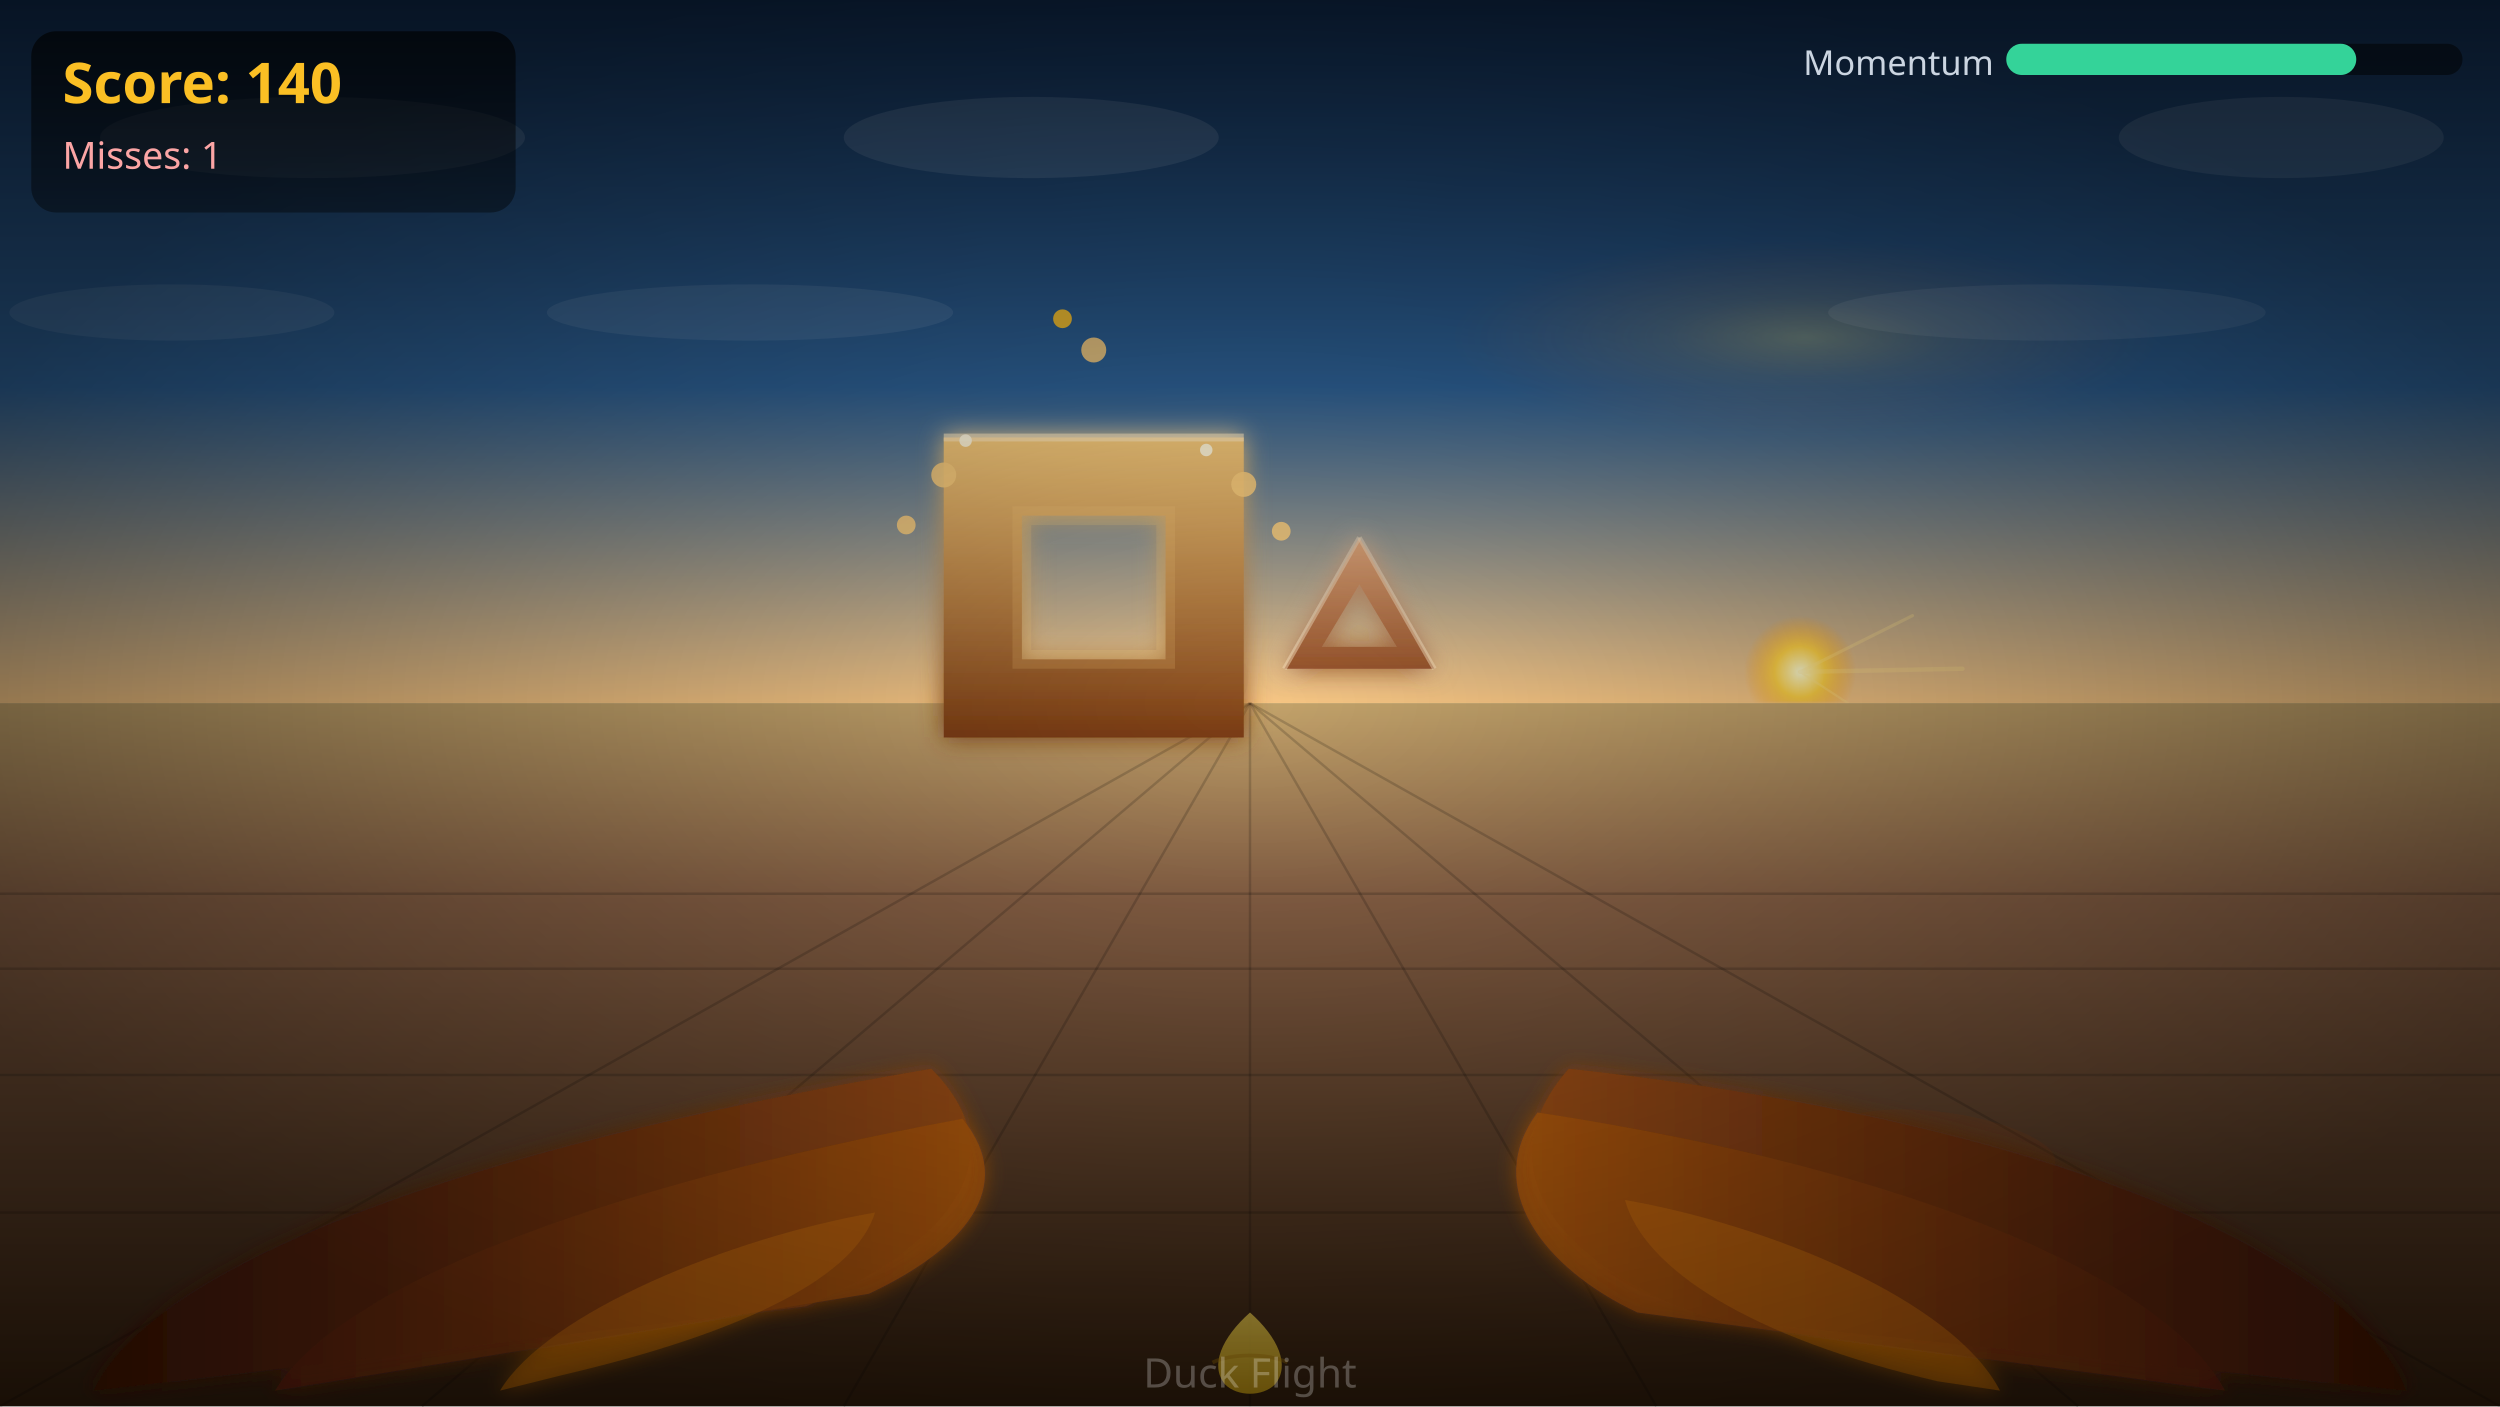
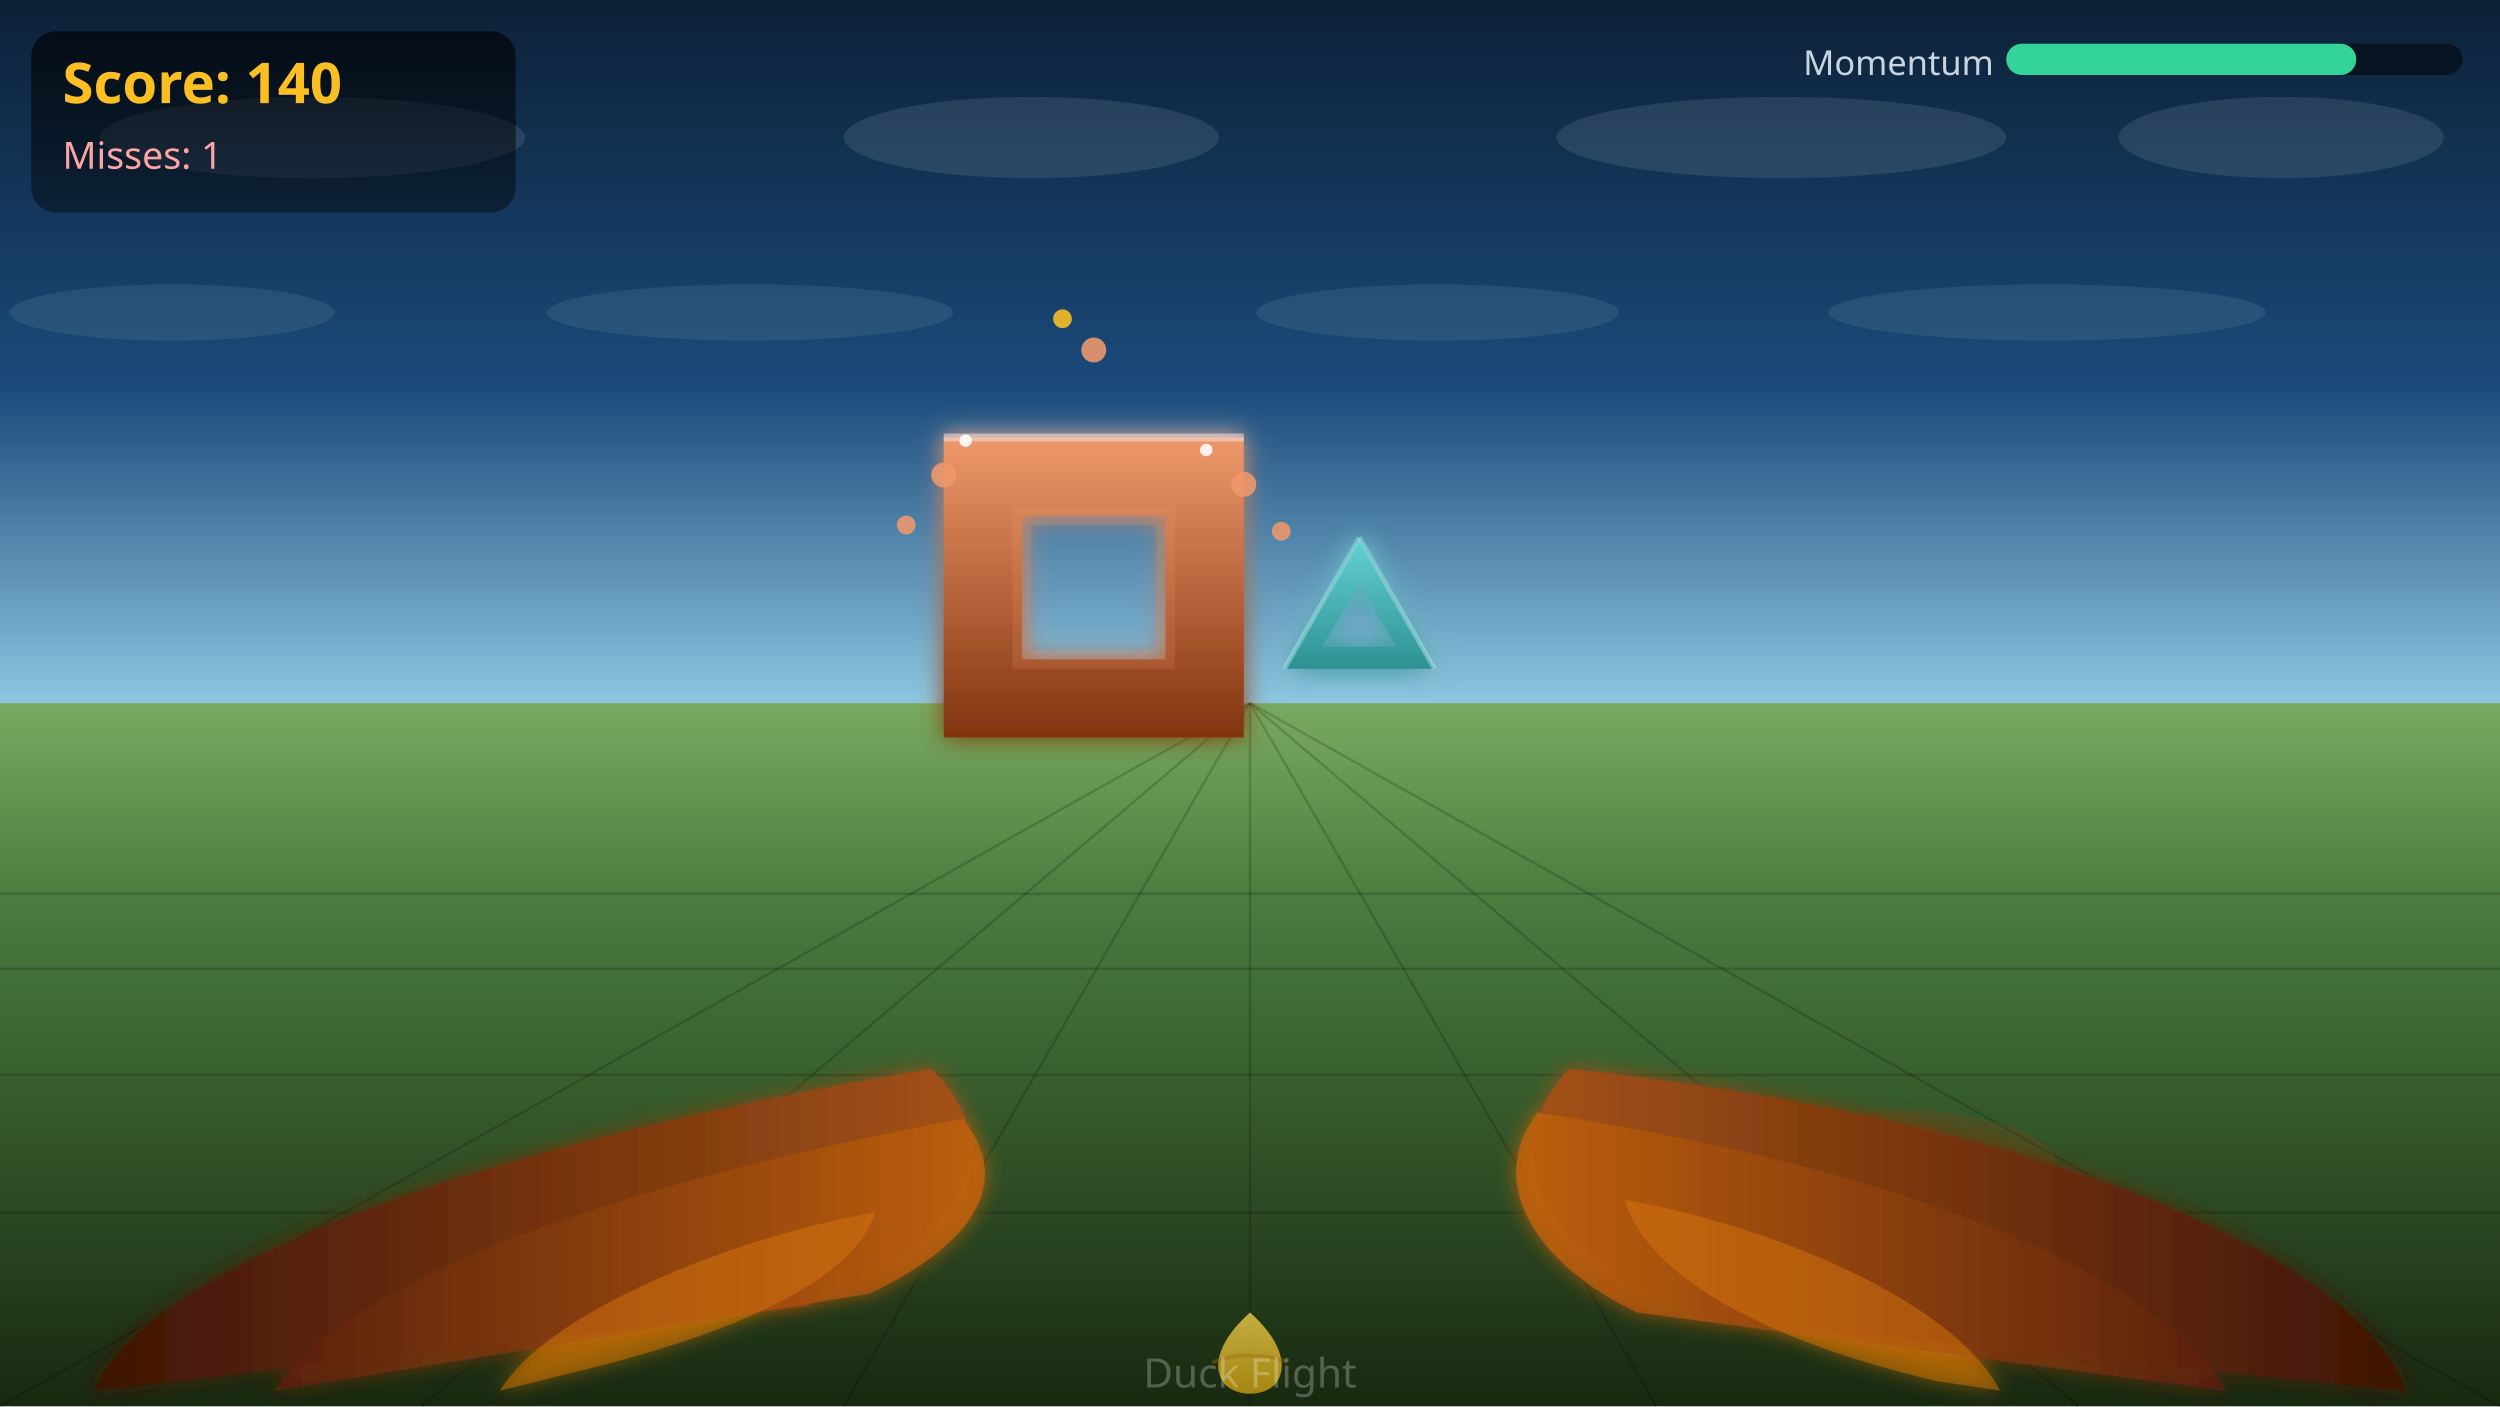
<svg xmlns="http://www.w3.org/2000/svg" viewBox="0 0 800 450">
  <defs>
    <linearGradient id="sky" x1="0" y1="0" x2="0" y2="1">
-       <stop offset="0%" stop-color="#0d2340" />
-       <stop offset="55%" stop-color="#2d6094" />
-       <stop offset="100%" stop-color="#f9c784" />
+       <stop offset="0%" stop-color="#0d2137" />
+       <stop offset="55%" stop-color="#1a4a7a" />
+       <stop offset="100%" stop-color="#8ec6e0" />
    </linearGradient>
    <linearGradient id="ground" x1="0" y1="0" x2="0" y2="1">
-       <stop offset="0%" stop-color="#c4a46b" />
-       <stop offset="28%" stop-color="#8b6347" />
-       <stop offset="100%" stop-color="#2c1a0a" />
+       <stop offset="0%" stop-color="#7aaa60" />
+       <stop offset="28%" stop-color="#4a7c3f" />
+       <stop offset="100%" stop-color="#182810" />
    </linearGradient>
-     <radialGradient id="sunBloom" cx="72%" cy="48%" r="14%" gradientUnits="objectBoundingBox">
-       <stop offset="0%" stop-color="rgba(255,218,95,0.30)" />
-       <stop offset="40%" stop-color="rgba(255,170,50,0.13)" />
-       <stop offset="100%" stop-color="rgba(255,100,10,0)" />
-     </radialGradient>
-     <radialGradient id="sunDisc" cx="50%" cy="50%" r="50%">
-       <stop offset="0%" stop-color="#fffcd2" />
-       <stop offset="45%" stop-color="#ffd246" />
-       <stop offset="100%" stop-color="rgba(255,165,30,0)" />
-     </radialGradient>
    <linearGradient id="sqGrad" gradientUnits="userSpaceOnUse" x1="350" y1="140" x2="350" y2="236">
-       <stop offset="0%" stop-color="#f5c97a" />
-       <stop offset="100%" stop-color="#7a3b12" />
+       <stop offset="0%" stop-color="#ef986c" />
+       <stop offset="100%" stop-color="#81340e" />
    </linearGradient>
    <linearGradient id="triGrad" gradientUnits="userSpaceOnUse" x1="435" y1="172" x2="435" y2="214">
-       <stop offset="0%" stop-color="#f4a870" />
-       <stop offset="100%" stop-color="#7a2c08" />
+       <stop offset="0%" stop-color="#6cefe4" />
+       <stop offset="100%" stop-color="#0e8177" />
    </linearGradient>
    <linearGradient id="lwPri" x1="0" y1="0" x2="1" y2="0">
      <stop offset="0%" stop-color="#3d1505" />
      <stop offset="55%" stop-color="#78350f" />
      <stop offset="100%" stop-color="#a35215" />
    </linearGradient>
    <linearGradient id="lwSec" x1="0" y1="0" x2="1" y2="0">
      <stop offset="0%" stop-color="#5c2108" />
      <stop offset="100%" stop-color="#c2620a" />
    </linearGradient>
    <linearGradient id="rwPri" x1="1" y1="0" x2="0" y2="0">
      <stop offset="0%" stop-color="#3d1505" />
      <stop offset="55%" stop-color="#78350f" />
      <stop offset="100%" stop-color="#a35215" />
    </linearGradient>
    <linearGradient id="rwSec" x1="1" y1="0" x2="0" y2="0">
      <stop offset="0%" stop-color="#5c2108" />
      <stop offset="100%" stop-color="#c2620a" />
    </linearGradient>
    <linearGradient id="beak" x1="0" y1="0" x2="0" y2="1">
      <stop offset="0%" stop-color="#e8c84a" />
      <stop offset="100%" stop-color="#c49a10" />
    </linearGradient>
    <filter id="sglow" x="-50%" y="-50%" width="200%" height="200%">
      <feGaussianBlur stdDeviation="4" result="blur" />
      <feMerge>
        <feMergeNode in="blur" />
        <feMergeNode in="SourceGraphic" />
      </feMerge>
    </filter>
    <filter id="wglow" x="-20%" y="-20%" width="140%" height="140%">
      <feGaussianBlur stdDeviation="3" result="blur" />
      <feMerge>
        <feMergeNode in="blur" />
        <feMergeNode in="SourceGraphic" />
      </feMerge>
    </filter>
-     <radialGradient id="vignette" cx="50%" cy="50%" r="55%">
-       <stop offset="0%" stop-color="rgba(0,0,0,0)" />
-       <stop offset="100%" stop-color="rgba(0,0,0,0.44)" />
-     </radialGradient>
    <linearGradient id="hudpanel" x1="0" y1="0" x2="0" y2="1">
      <stop offset="0%" stop-color="rgba(0,0,0,0.65)" />
      <stop offset="100%" stop-color="rgba(0,0,0,0.4)" />
    </linearGradient>
  </defs>
  <rect x="0" y="0" width="800" height="225" fill="url(#sky)" />
-   <rect x="0" y="0" width="800" height="225" fill="url(#sunBloom)" />
-   <circle cx="576" cy="215" r="18" fill="url(#sunDisc)" />
-   <g opacity="0.32" stroke="rgba(255,228,140,1)" stroke-linecap="round">
-     <line x1="576" y1="215" x2="628" y2="214" stroke-width="1.4" />
-     <line x1="576" y1="215" x2="612" y2="197" stroke-width="1.0" />
-     <line x1="576" y1="215" x2="599" y2="230" stroke-width="0.7" />
-   </g>
  <g opacity="0.10" fill="white">
    <ellipse cx="100" cy="44" rx="68" ry="13" />
    <ellipse cx="330" cy="44" rx="60" ry="13" />
+     <ellipse cx="570" cy="44" rx="72" ry="13" />
    <ellipse cx="730" cy="44" rx="52" ry="13" />
  </g>
  <g opacity="0.08" fill="white">
    <ellipse cx="55" cy="100" rx="52" ry="9" />
    <ellipse cx="240" cy="100" rx="65" ry="9" />
+     <ellipse cx="460" cy="100" rx="58" ry="9" />
    <ellipse cx="655" cy="100" rx="70" ry="9" />
  </g>
-   <line x1="0" y1="225" x2="800" y2="225" stroke="#f9c784" stroke-width="1" opacity="0.45" />
+   <line x1="0" y1="225" x2="800" y2="225" stroke="#8ec6e0" stroke-width="1" opacity="0.45" />
  <rect x="0" y="225" width="800" height="225" fill="url(#ground)" />
  <g stroke="rgba(0,0,0,0.17)" stroke-width="0.8">
    <line x1="0" y1="286" x2="800" y2="286" />
    <line x1="0" y1="310" x2="800" y2="310" />
    <line x1="0" y1="344" x2="800" y2="344" />
    <line x1="0" y1="388" x2="800" y2="388" />
    <line x1="0" y1="450" x2="400" y2="225" />
    <line x1="135" y1="450" x2="400" y2="225" />
    <line x1="270" y1="450" x2="400" y2="225" />
    <line x1="400" y1="450" x2="400" y2="225" />
    <line x1="530" y1="450" x2="400" y2="225" />
    <line x1="665" y1="450" x2="400" y2="225" />
    <line x1="800" y1="450" x2="400" y2="225" />
  </g>
-   <circle cx="388" cy="217" r="10" fill="none" stroke="#d4ac78" stroke-width="3" opacity="0.28" />
+   <circle cx="388" cy="217" r="10" fill="none" stroke="#9cc8dd" stroke-width="3" opacity="0.28" />
  <g filter="url(#sglow)" opacity="0.72">
    <path d="M 435,172 L 459,214 L 411,214 Z M 435,187 L 447,207 L 423,207 Z" fill="url(#triGrad)" fill-rule="evenodd" />
-     <line x1="435" y1="172" x2="459" y2="214" stroke="#f8dfc0" stroke-width="1.5" opacity="0.55" />
-     <line x1="435" y1="172" x2="411" y2="214" stroke="#f8dfc0" stroke-width="1.5" opacity="0.55" />
+     <line x1="435" y1="172" x2="459" y2="214" stroke="#adf0ea" stroke-width="1.5" opacity="0.55" stroke-dasharray="0 0" style="clip-path: inset(0 0 107px 0)" />
+     <line x1="435" y1="172" x2="411" y2="214" stroke="#adf0ea" stroke-width="1.5" opacity="0.55" />
  </g>
  <g filter="url(#sglow)">
    <path d="M 398,140 L 398,236 L 302,236 L 302,140 Z M 373,165 L 373,211 L 327,211 L 327,165 Z" fill="url(#sqGrad)" fill-rule="evenodd" />
-     <line x1="302" y1="140" x2="398" y2="140" stroke="#fde8c0" stroke-width="2.5" opacity="0.60" />
-     <rect x="327" y="165" width="46" height="46" fill="none" stroke="rgba(245,201,122,0.18)" stroke-width="6" />
+     <line x1="302" y1="140" x2="398" y2="140" stroke="#f1dbd0" stroke-width="2.5" opacity="0.60" />
+     <rect x="327" y="165" width="46" height="46" fill="none" stroke="rgba(239,152,108,0.18)" stroke-width="6" />
  </g>
  <g opacity="0.88">
-     <circle cx="302" cy="152" r="4" fill="#f5c97a" />
-     <circle cx="290" cy="168" r="3" fill="#f5c97a" />
-     <circle cx="309" cy="141" r="2" fill="#fff8e0" />
-     <circle cx="398" cy="155" r="4" fill="#f5c97a" />
-     <circle cx="410" cy="170" r="3" fill="#f5c97a" />
-     <circle cx="386" cy="144" r="2" fill="#fff8e0" />
-     <circle cx="350" cy="112" r="4" fill="#f5c97a" />
+     <circle cx="302" cy="152" r="4" fill="#ef986c" />
+     <circle cx="290" cy="168" r="3" fill="#ef986c" />
+     <circle cx="309" cy="141" r="2" fill="#fff" />
+     <circle cx="398" cy="155" r="4" fill="#ef986c" />
+     <circle cx="410" cy="170" r="3" fill="#ef986c" />
+     <circle cx="386" cy="144" r="2" fill="#fff" />
+     <circle cx="350" cy="112" r="4" fill="#ef986c" />
    <circle cx="340" cy="102" r="3" fill="#fbbf24" />
  </g>
  <ellipse cx="622" cy="367" rx="36" ry="11" fill="#92400e" opacity="0.22" transform="rotate(8, 622, 367)" />
  <g filter="url(#wglow)">
    <path d="M 30 445  C 48 406 145 368 298 342  C 328 372 300 400 258 418  Z" fill="url(#lwPri)" />
    <path d="M 88 445  C 108 412 190 380 308 358  C 326 380 308 400 278 414  Z" fill="url(#lwSec)" opacity="0.82" />
    <path d="M 160 445  C 175 420 234 396 280 388  C 274 408 240 426 180 440  Z" fill="#d97706" opacity="0.48" />
  </g>
  <g filter="url(#wglow)">
    <path d="M 770 445  C 752 400 650 358 502 342  C 472 376 504 408 548 422  Z" fill="url(#rwPri)" />
    <path d="M 712 445  C 692 408 610 374 492 356  C 474 380 494 406 524 420  Z" fill="url(#rwSec)" opacity="0.82" />
    <path d="M 640 445  C 625 416 566 392 520 384  C 526 406 560 428 620 442  Z" fill="#d97706" opacity="0.48" />
  </g>
  <path d="M 400 420  C 391 428 387 437 392 443  C 396 447 404 447 408 443  C 413 437 409 428 400 420  Z" fill="url(#beak)" opacity="0.82" />
  <path d="M 388 436  C 394 433 406 433 412 436" fill="none" stroke="#9a6e06" stroke-width="1.2" opacity="0.42" />
-   <rect x="0" y="0" width="800" height="450" fill="url(#vignette)" />
  <rect x="10" y="10" width="155" height="58" rx="8" fill="url(#hudpanel)" />
  <text x="20" y="33" font-family="system-ui,sans-serif" font-weight="700" font-size="18" fill="#fbbf24">Score: 140</text>
  <text x="20" y="54" font-family="system-ui,sans-serif" font-size="12" fill="#fca5a5">Misses: 1</text>
  <text x="638" y="24" font-family="system-ui,sans-serif" font-size="11" fill="#cbd5e1" text-anchor="end">Momentum</text>
  <rect x="642" y="14" width="146" height="10" rx="5" fill="rgba(0,0,0,0.5)" />
  <rect x="642" y="14" width="112" height="10" rx="5" fill="#34d399" />
  <text x="400" y="444" font-family="system-ui,sans-serif" font-size="13" fill="rgba(255,255,255,0.25)" text-anchor="middle">Duck Flight</text>
</svg>
